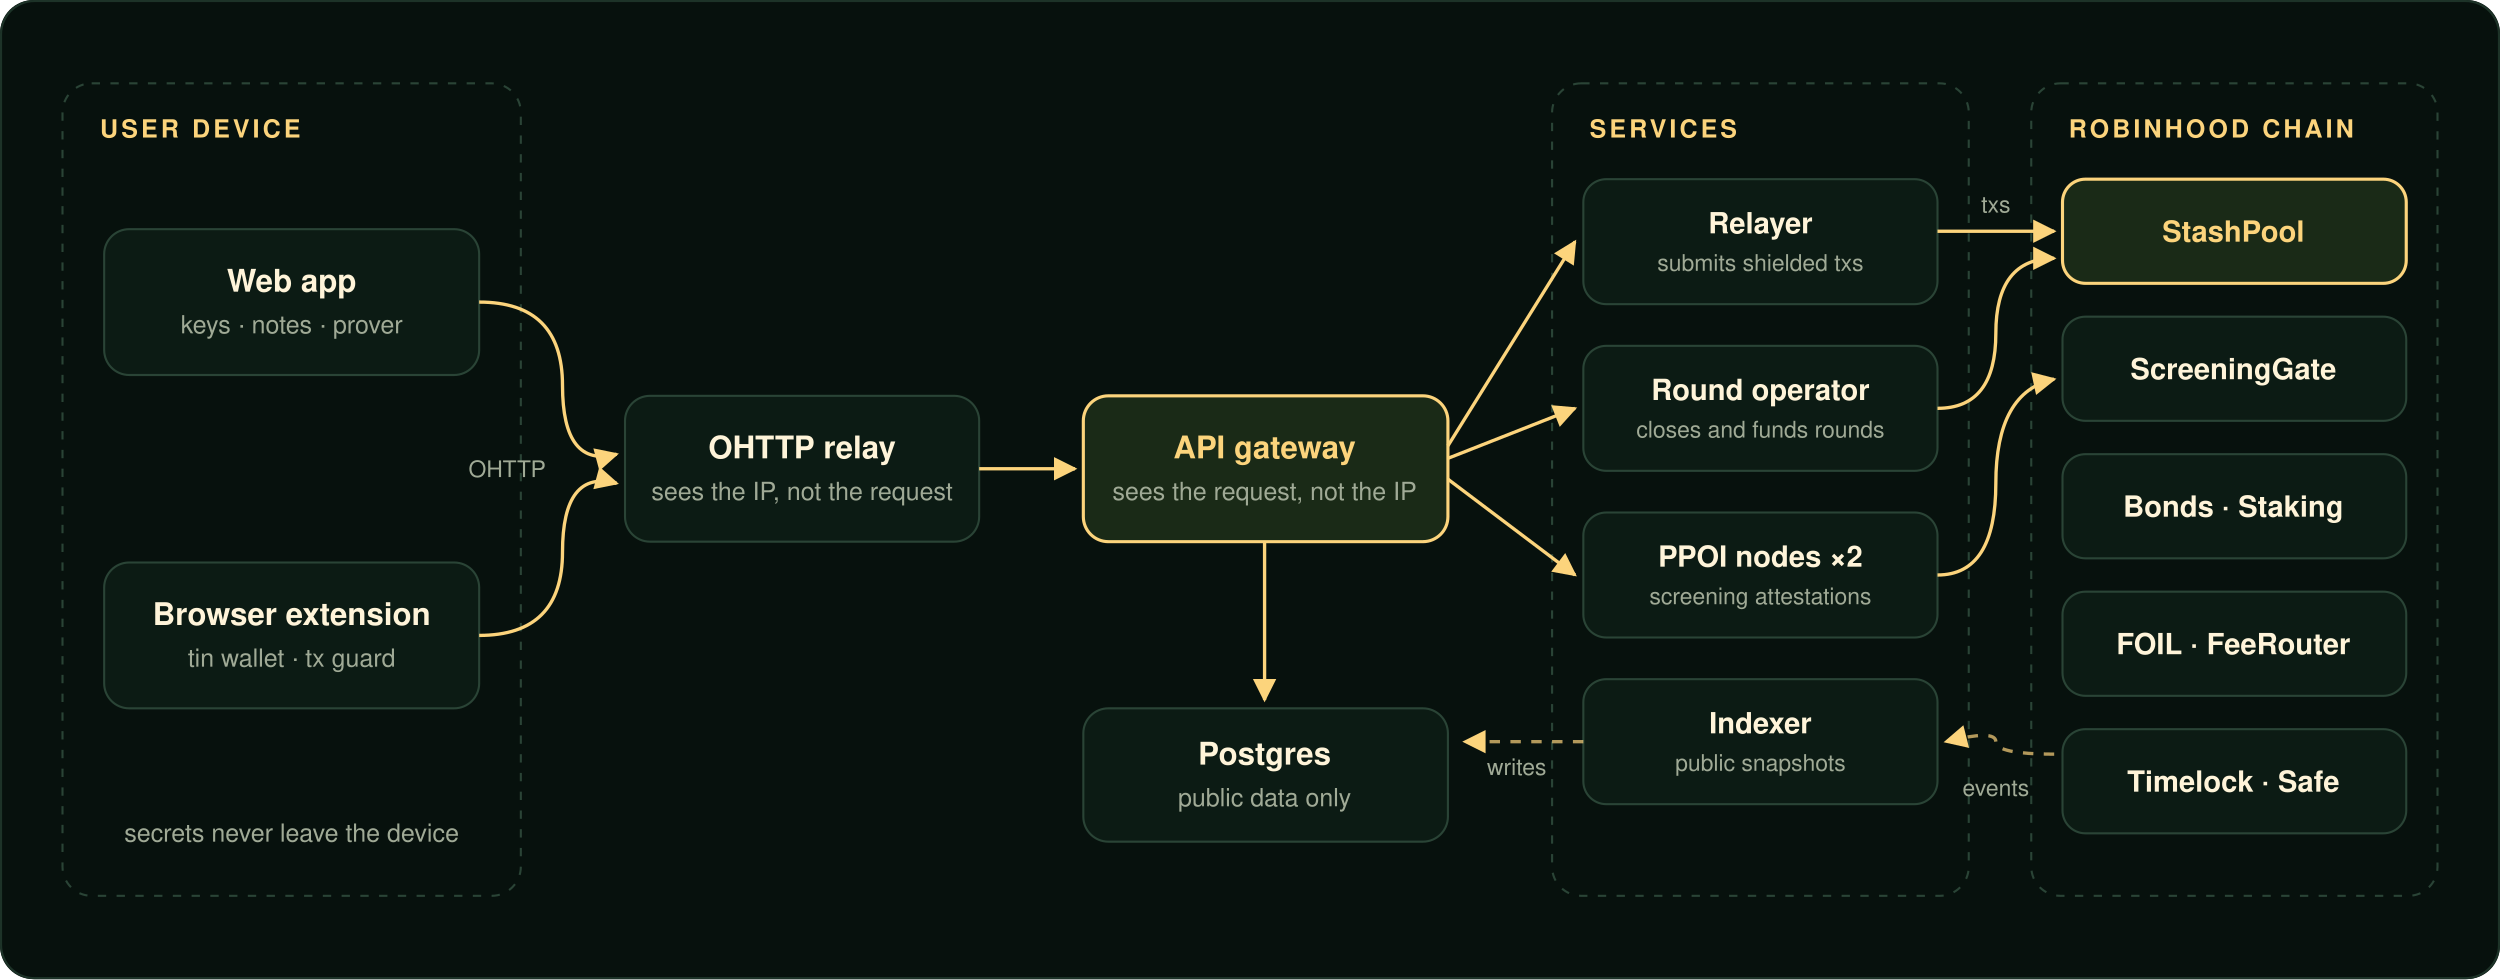
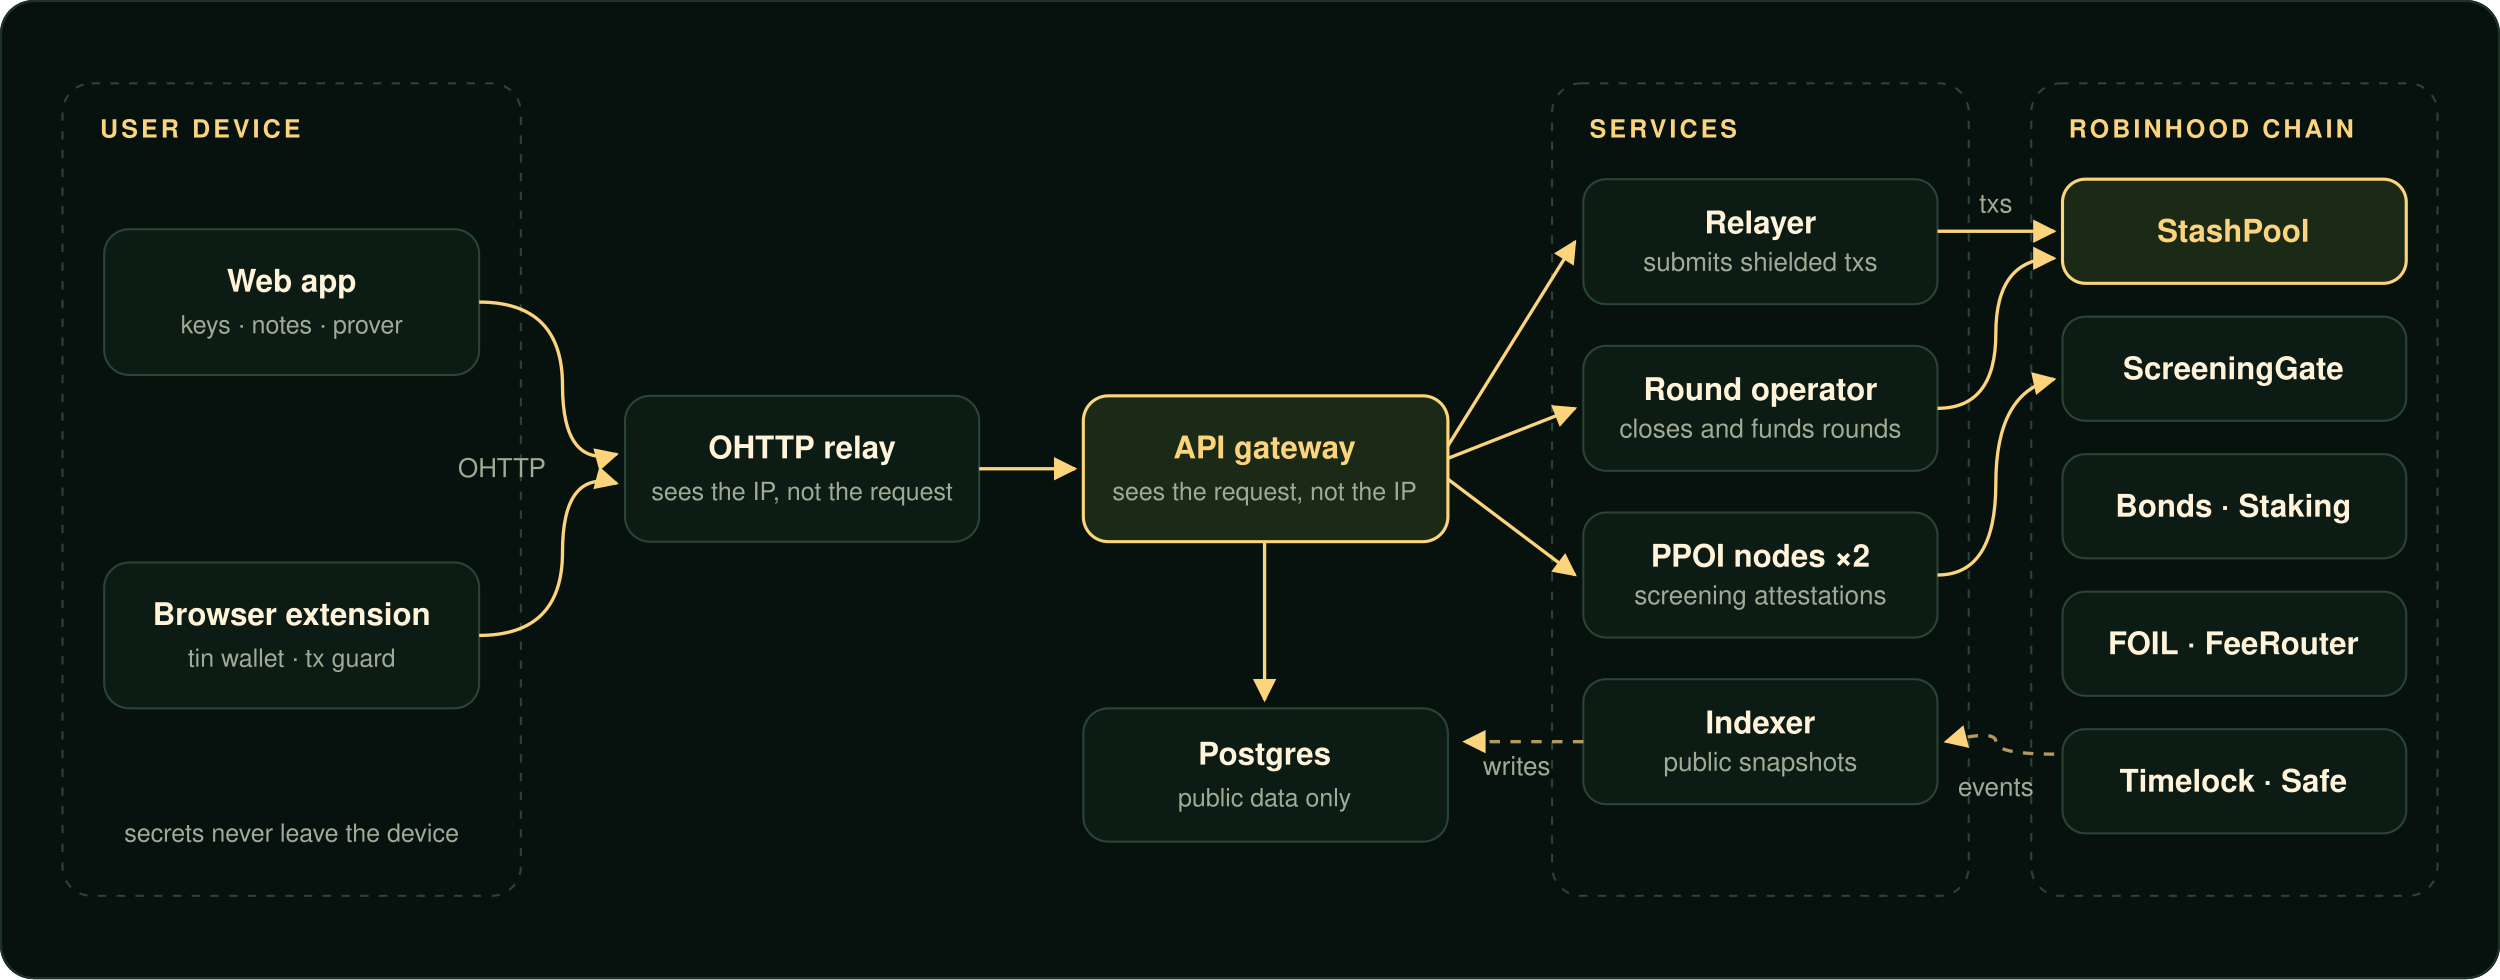
<svg xmlns="http://www.w3.org/2000/svg" viewBox="0 0 1200 470" width="1200" height="470" font-family="'Segoe UI', -apple-system, Helvetica, Arial, sans-serif">
  <defs>
    <marker id="a" viewBox="0 0 10 10" refX="9" refY="5" markerWidth="7" markerHeight="7" orient="auto-start-reverse">
      <path d="M0 0L10 5L0 10z" fill="#fcd47c" />
    </marker>
  </defs>
  <rect width="1200" height="470" rx="16" fill="#07110d" />
  <rect x="0.5" y="0.5" width="1199" height="469" rx="16" fill="none" stroke="#1d3328" />
  <g fill="none" stroke="#2a4436" stroke-dasharray="4 5">
    <rect x="30" y="40" width="220" height="390" rx="14" />
    <rect x="745" y="40" width="200" height="390" rx="14" />
    <rect x="975" y="40" width="195" height="390" rx="14" />
  </g>
  <g font-size="12" font-weight="700" fill="#fcd47c" letter-spacing="1.5">
    <text x="48" y="66">USER DEVICE</text>
    <text x="763" y="66">SERVICES</text>
    <text x="993" y="66">ROBINHOOD CHAIN</text>
  </g>
  <g font-size="15" font-weight="600" fill="#fff4d9" text-anchor="middle">
    <rect x="50" y="110" width="180" height="70" rx="12" fill="#0c1b14" stroke="#2a4436" />
    <text x="140" y="140">Web app</text>
    <rect x="50" y="270" width="180" height="70" rx="12" fill="#0c1b14" stroke="#2a4436" />
    <text x="140" y="300">Browser extension</text>
  </g>
  <g font-size="12" fill="#a0aa96" text-anchor="middle">
    <text x="140" y="160">keys · notes · prover</text>
    <text x="140" y="320">tin wallet · tx guard</text>
    <text x="140" y="404">secrets never leave the device</text>
  </g>
  <g font-size="15" font-weight="600" fill="#fff4d9" text-anchor="middle">
    <rect x="300" y="190" width="170" height="70" rx="12" fill="#0c1b14" stroke="#2a4436" />
    <text x="385" y="220">OHTTP relay</text>
    <rect x="520" y="190" width="175" height="70" rx="12" fill="#1a2a17" stroke="#fcd47c" stroke-width="1.5" />
    <text x="607" y="220" fill="#fcd47c">API gateway</text>
    <rect x="520" y="340" width="175" height="64" rx="12" fill="#0c1b14" stroke="#2a4436" />
    <text x="607" y="367">Postgres</text>
  </g>
  <g font-size="12" fill="#a0aa96" text-anchor="middle">
    <text x="385" y="240">sees the IP, not the request</text>
    <text x="607" y="240">sees the request, not the IP</text>
    <text x="607" y="387">public data only</text>
  </g>
-   <g font-size="14" font-weight="600" fill="#fff4d9" text-anchor="middle">
+   <g font-size="15" font-weight="600" fill="#fff4d9" text-anchor="middle">
    <rect x="760" y="86" width="170" height="60" rx="11" fill="#0c1b14" stroke="#2a4436" />
    <text x="845" y="112">Relayer</text>
    <rect x="760" y="166" width="170" height="60" rx="11" fill="#0c1b14" stroke="#2a4436" />
    <text x="845" y="192">Round operator</text>
    <rect x="760" y="246" width="170" height="60" rx="11" fill="#0c1b14" stroke="#2a4436" />
    <text x="845" y="272">PPOI nodes ×2</text>
    <rect x="760" y="326" width="170" height="60" rx="11" fill="#0c1b14" stroke="#2a4436" />
    <text x="845" y="352">Indexer</text>
  </g>
-   <g font-size="11" fill="#a0aa96" text-anchor="middle">
+   <g font-size="12.5" fill="#a0aa96" text-anchor="middle">
    <text x="845" y="130">submits shielded txs</text>
    <text x="845" y="210">closes and funds rounds</text>
    <text x="845" y="290">screening attestations</text>
    <text x="845" y="370">public snapshots</text>
  </g>
-   <g font-size="14" font-weight="600" fill="#fff4d9" text-anchor="middle">
+   <g font-size="15" font-weight="600" fill="#fff4d9" text-anchor="middle">
    <rect x="990" y="86" width="165" height="50" rx="11" fill="#1a2a17" stroke="#fcd47c" stroke-width="1.5" />
    <text x="1072" y="116" fill="#fcd47c">StashPool</text>
    <rect x="990" y="152" width="165" height="50" rx="11" fill="#0c1b14" stroke="#2a4436" />
    <text x="1072" y="182">ScreeningGate</text>
    <rect x="990" y="218" width="165" height="50" rx="11" fill="#0c1b14" stroke="#2a4436" />
    <text x="1072" y="248">Bonds · Staking</text>
    <rect x="990" y="284" width="165" height="50" rx="11" fill="#0c1b14" stroke="#2a4436" />
    <text x="1072" y="314">FOIL · FeeRouter</text>
    <rect x="990" y="350" width="165" height="50" rx="11" fill="#0c1b14" stroke="#2a4436" />
    <text x="1072" y="380">Timelock · Safe</text>
  </g>
  <g fill="none" stroke="#fcd47c" stroke-width="1.6" marker-end="url(#a)">
    <path d="M230 145Q270 145 270 185T296 218" />
    <path d="M230 305Q270 305 270 265T296 232" />
    <path d="M470 225H516" />
    <path d="M607 260V336" />
    <path d="M695 214L756 116" />
    <path d="M695 220L756 196" />
    <path d="M695 230L756 276" />
    <path d="M930 111H986" />
    <path d="M930 196Q958 196 958 160T986 124" />
    <path d="M930 276Q958 276 958 232T986 182" />
  </g>
  <g fill="none" stroke="#fcd47c" stroke-opacity=".7" stroke-width="1.6" stroke-dasharray="5 5" marker-end="url(#a)">
    <path d="M760 356H703" />
    <path d="M986 362Q958 362 958 356T934 356" />
  </g>
-   <g font-size="11" fill="#a0aa96">
+   <g font-size="12.5" fill="#a0aa96">
    <text x="262" y="229" text-anchor="end">OHTTP</text>
    <text x="728" y="372" text-anchor="middle">writes</text>
    <text x="958" y="102" text-anchor="middle">txs</text>
    <text x="958" y="382" text-anchor="middle">events</text>
  </g>
</svg>
